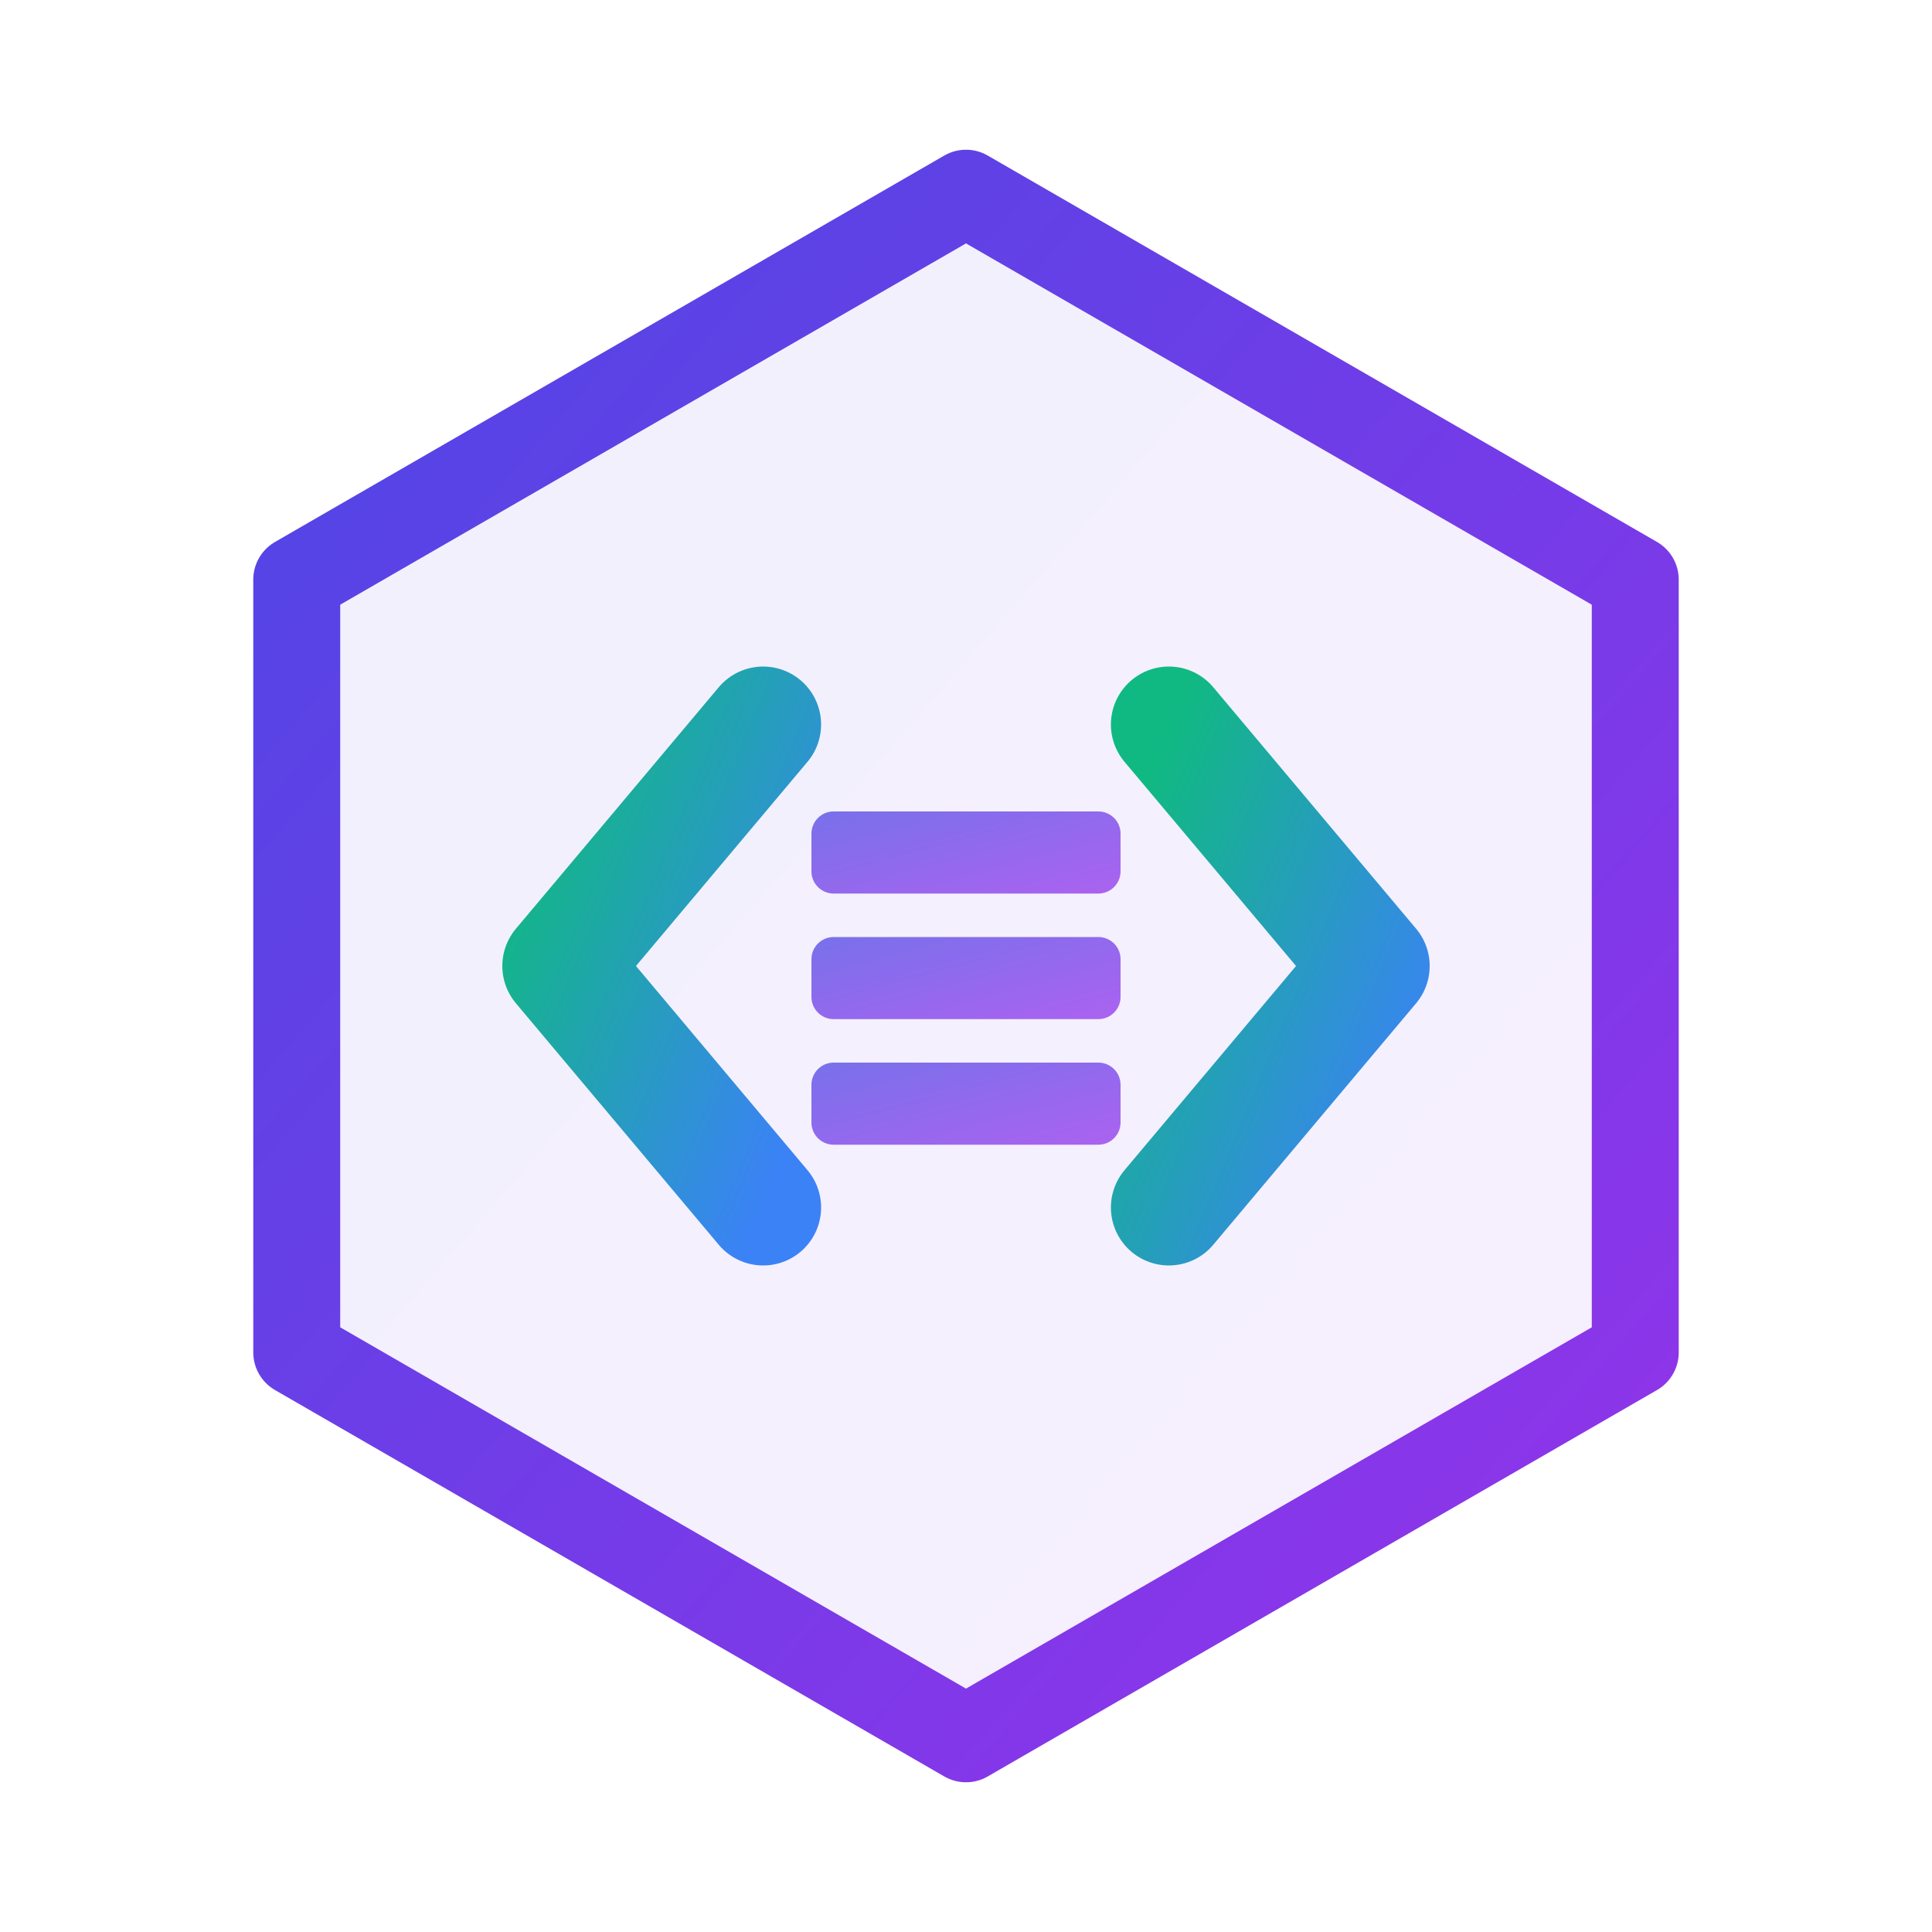
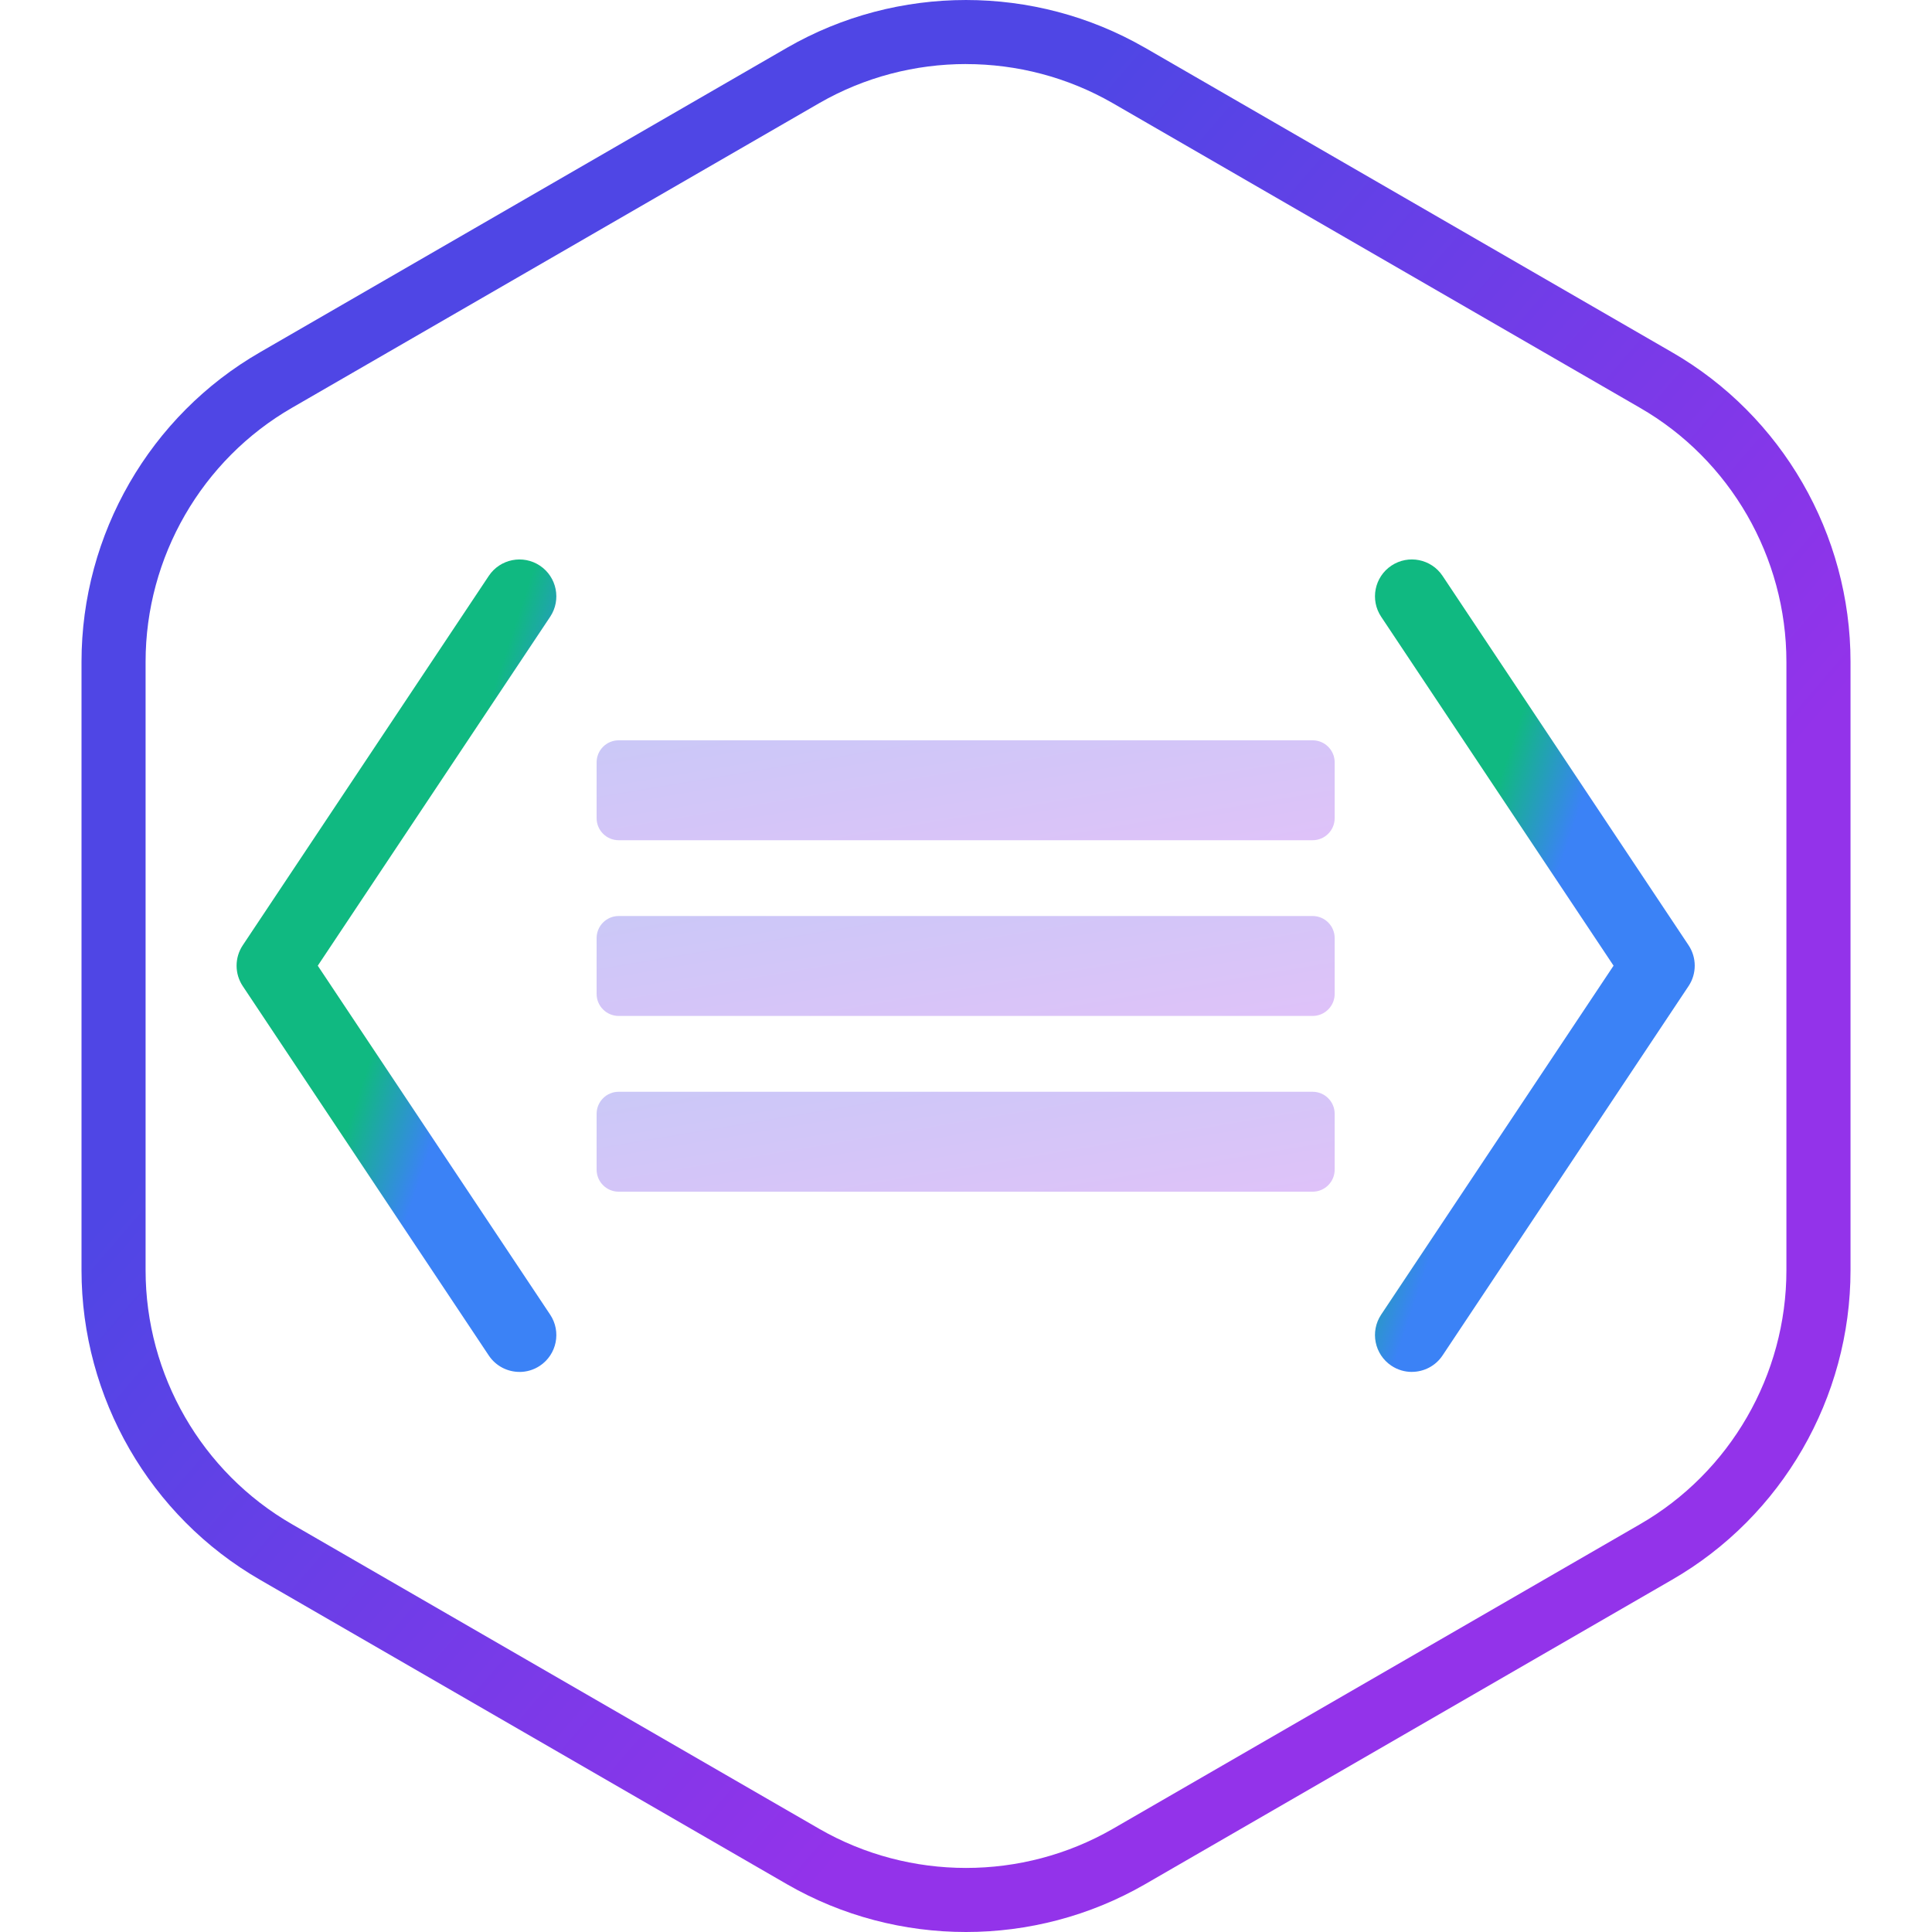
- <svg xmlns="http://www.w3.org/2000/svg" width="64" height="64" viewBox="0 0 200 200" fill="none">
+ <svg xmlns="http://www.w3.org/2000/svg" xmlns:xlink="http://www.w3.org/1999/xlink" width="64" height="64" viewBox="-25.315 0 600 600">
  <defs>
-     <linearGradient id="libredb-logo-gradient" x1="0%" y1="0%" x2="100%" y2="100%">
-       <stop offset="0%" stop-color="#4F46E5" />
-       <stop offset="100%" stop-color="#9333EA" />
+     <linearGradient id="libredb-brand-gradient" x1="-3473.35" y1="-2047.97" x2="-3469.71" y2="-2044.33" gradientTransform="translate(481417.78 327672.36) scale(138.6 160)" gradientUnits="userSpaceOnUse">
+       <stop offset="0" stop-color="#4f46e5" />
+       <stop offset="1" stop-color="#9333ea" />
    </linearGradient>
-     <linearGradient id="libredb-code-gradient" x1="0%" y1="0%" x2="100%" y2="100%">
-       <stop offset="0%" stop-color="#10B981" />
-       <stop offset="100%" stop-color="#3B82F6" />
+     <linearGradient id="libredb-brand-gradient-2" x1="-3472.17" y1="-2046.79" x2="-3470.72" y2="-2045.35" xlink:href="#libredb-brand-gradient" />
+     <linearGradient id="libredb-brand-gradient-3" x1="-3438.43" y1="-1839.94" x2="-3435" y2="-1836.52" gradientTransform="translate(206480.32 18628.25) scale(60 10)" xlink:href="#libredb-brand-gradient" />
+     <linearGradient id="libredb-brand-gradient-4" x1="-3438.48" y1="-1834.54" x2="-3435.05" y2="-1831.12" gradientTransform="translate(206480.32 18628.25) scale(60 10)" xlink:href="#libredb-brand-gradient" />
+     <linearGradient id="libredb-brand-gradient-5" x1="-3438.43" y1="-1829.03" x2="-3435" y2="-1825.61" gradientTransform="translate(206480.32 18628.25) scale(60 10)" xlink:href="#libredb-brand-gradient" />
+     <linearGradient id="libredb-accent-gradient" x1="-3319.89" y1="-2022.98" x2="-3319.19" y2="-2022.28" gradientTransform="translate(66506.13 121652.95) scale(20 60)" gradientUnits="userSpaceOnUse">
+       <stop offset="0" stop-color="#10b981" />
+       <stop offset="1" stop-color="#3b82f6" />
    </linearGradient>
+     <linearGradient id="libredb-accent-gradient-2" x1="-3309.46" y1="-2022.82" x2="-3308.76" y2="-2022.12" gradientTransform="translate(66616.13 121652.95) scale(20 60)" xlink:href="#libredb-accent-gradient" />
  </defs>
-   <path d="M100 20L169.282 60V140L100 180L30.718 140V60L100 20Z" fill="url(#libredb-logo-gradient)" fill-opacity="0.08" stroke="url(#libredb-logo-gradient)" stroke-width="9" stroke-linejoin="round" />
-   <g opacity="0.75">
-     <rect x="84" y="84" width="32" height="8.5" rx="2.3" fill="url(#libredb-logo-gradient)" />
-     <rect x="84" y="97" width="32" height="8.5" rx="2.3" fill="url(#libredb-logo-gradient)" />
-     <rect x="84" y="110" width="32" height="8.5" rx="2.3" fill="url(#libredb-logo-gradient)" />
+   <g>
+     <path fill="url(#libredb-brand-gradient)" fill-opacity="0" d="M325.19,23.39l163.72,94.59c31.25,17.98,50.51,51.36,50.51,87.53v188.97c0,36.17-19.26,69.55-50.51,87.53l-163.72,94.59c-31.25,17.98-69.77,17.98-101.01,0l-163.72-94.59c-31.25-17.98-50.51-51.36-50.51-87.53v-188.97c0-36.17,19.26-69.55,50.51-87.53L224.18,23.39c31.25-17.98,69.77-17.98,101.01,0h0Z" />
+     <path fill="url(#libredb-brand-gradient-2)" d="M274.68,600c-19.18,0-38.36-4.92-55.46-14.76l-163.74-94.6C21.26,470.95,0,434.1,0,394.49v-188.97c0-39.62,21.26-76.46,55.5-96.16L219.2,14.77c34.23-19.69,76.74-19.69,110.96,0h.02s163.72,94.6,163.72,94.6c34.21,19.69,55.48,56.53,55.48,96.15v188.97c0,39.62-21.27,76.46-55.5,96.16l-163.7,94.58c-17.12,9.85-36.31,14.77-55.49,14.77ZM274.69,19.89c-15.75,0-31.5,4.04-45.54,12.12L65.44,126.6c-28.09,16.16-45.54,46.4-45.54,78.91v188.97c0,32.52,17.44,62.75,45.52,78.91l163.74,94.6c28.08,16.15,62.98,16.16,91.07,0l163.7-94.58c28.09-16.16,45.54-46.4,45.54-78.91v-188.97c0-32.52-17.44-62.75-45.52-78.91l-163.72-94.6c-14.04-8.08-29.79-12.12-45.54-12.12Z" />
+     <g opacity="0.3">
+       <rect fill="url(#libredb-brand-gradient-3)" x="159.97" y="229.91" width="229.21" height="31.03" rx="6.85" ry="6.85" />
+     </g>
+     <g opacity="0.3">
+       <rect fill="url(#libredb-brand-gradient-4)" x="159.97" y="284.48" width="229.21" height="31.03" rx="6.85" ry="6.85" />
+     </g>
+     <g opacity="0.3">
+       <rect fill="url(#libredb-brand-gradient-5)" x="159.97" y="339.06" width="229.21" height="31.03" rx="6.85" ry="6.85" />
+     </g>
+     <path fill="url(#libredb-accent-gradient)" d="M136.02,426.06c-3.7,0-7.33-1.79-9.54-5.1l-76.4-114.71c-2.56-3.84-2.56-8.85,0-12.69l76.4-114.71c3.5-5.26,10.61-6.69,15.88-3.18,5.26,3.51,6.69,10.61,3.18,15.88l-72.17,108.36,72.17,108.36c3.51,5.26,2.08,12.37-3.18,15.88-1.95,1.3-4.16,1.92-6.34,1.92Z" />
+     <path fill="url(#libredb-accent-gradient-2)" d="M413.14,426.06c-2.18,0-4.39-.62-6.34-1.92-5.26-3.51-6.69-10.61-3.18-15.88l72.17-108.36-72.17-108.36c-3.51-5.26-2.08-12.37,3.18-15.88,5.27-3.5,12.37-2.08,15.88,3.18l76.4,114.71c2.56,3.84,2.56,8.85,0,12.69l-76.4,114.71c-2.21,3.31-5.84,5.1-9.54,5.1Z" />
  </g>
-   <path d="M79 75L58 100L79 125" stroke="url(#libredb-code-gradient)" stroke-width="12" stroke-linecap="round" stroke-linejoin="round" />
-   <path d="M121 75L142 100L121 125" stroke="url(#libredb-code-gradient)" stroke-width="12" stroke-linecap="round" stroke-linejoin="round" />
</svg>
